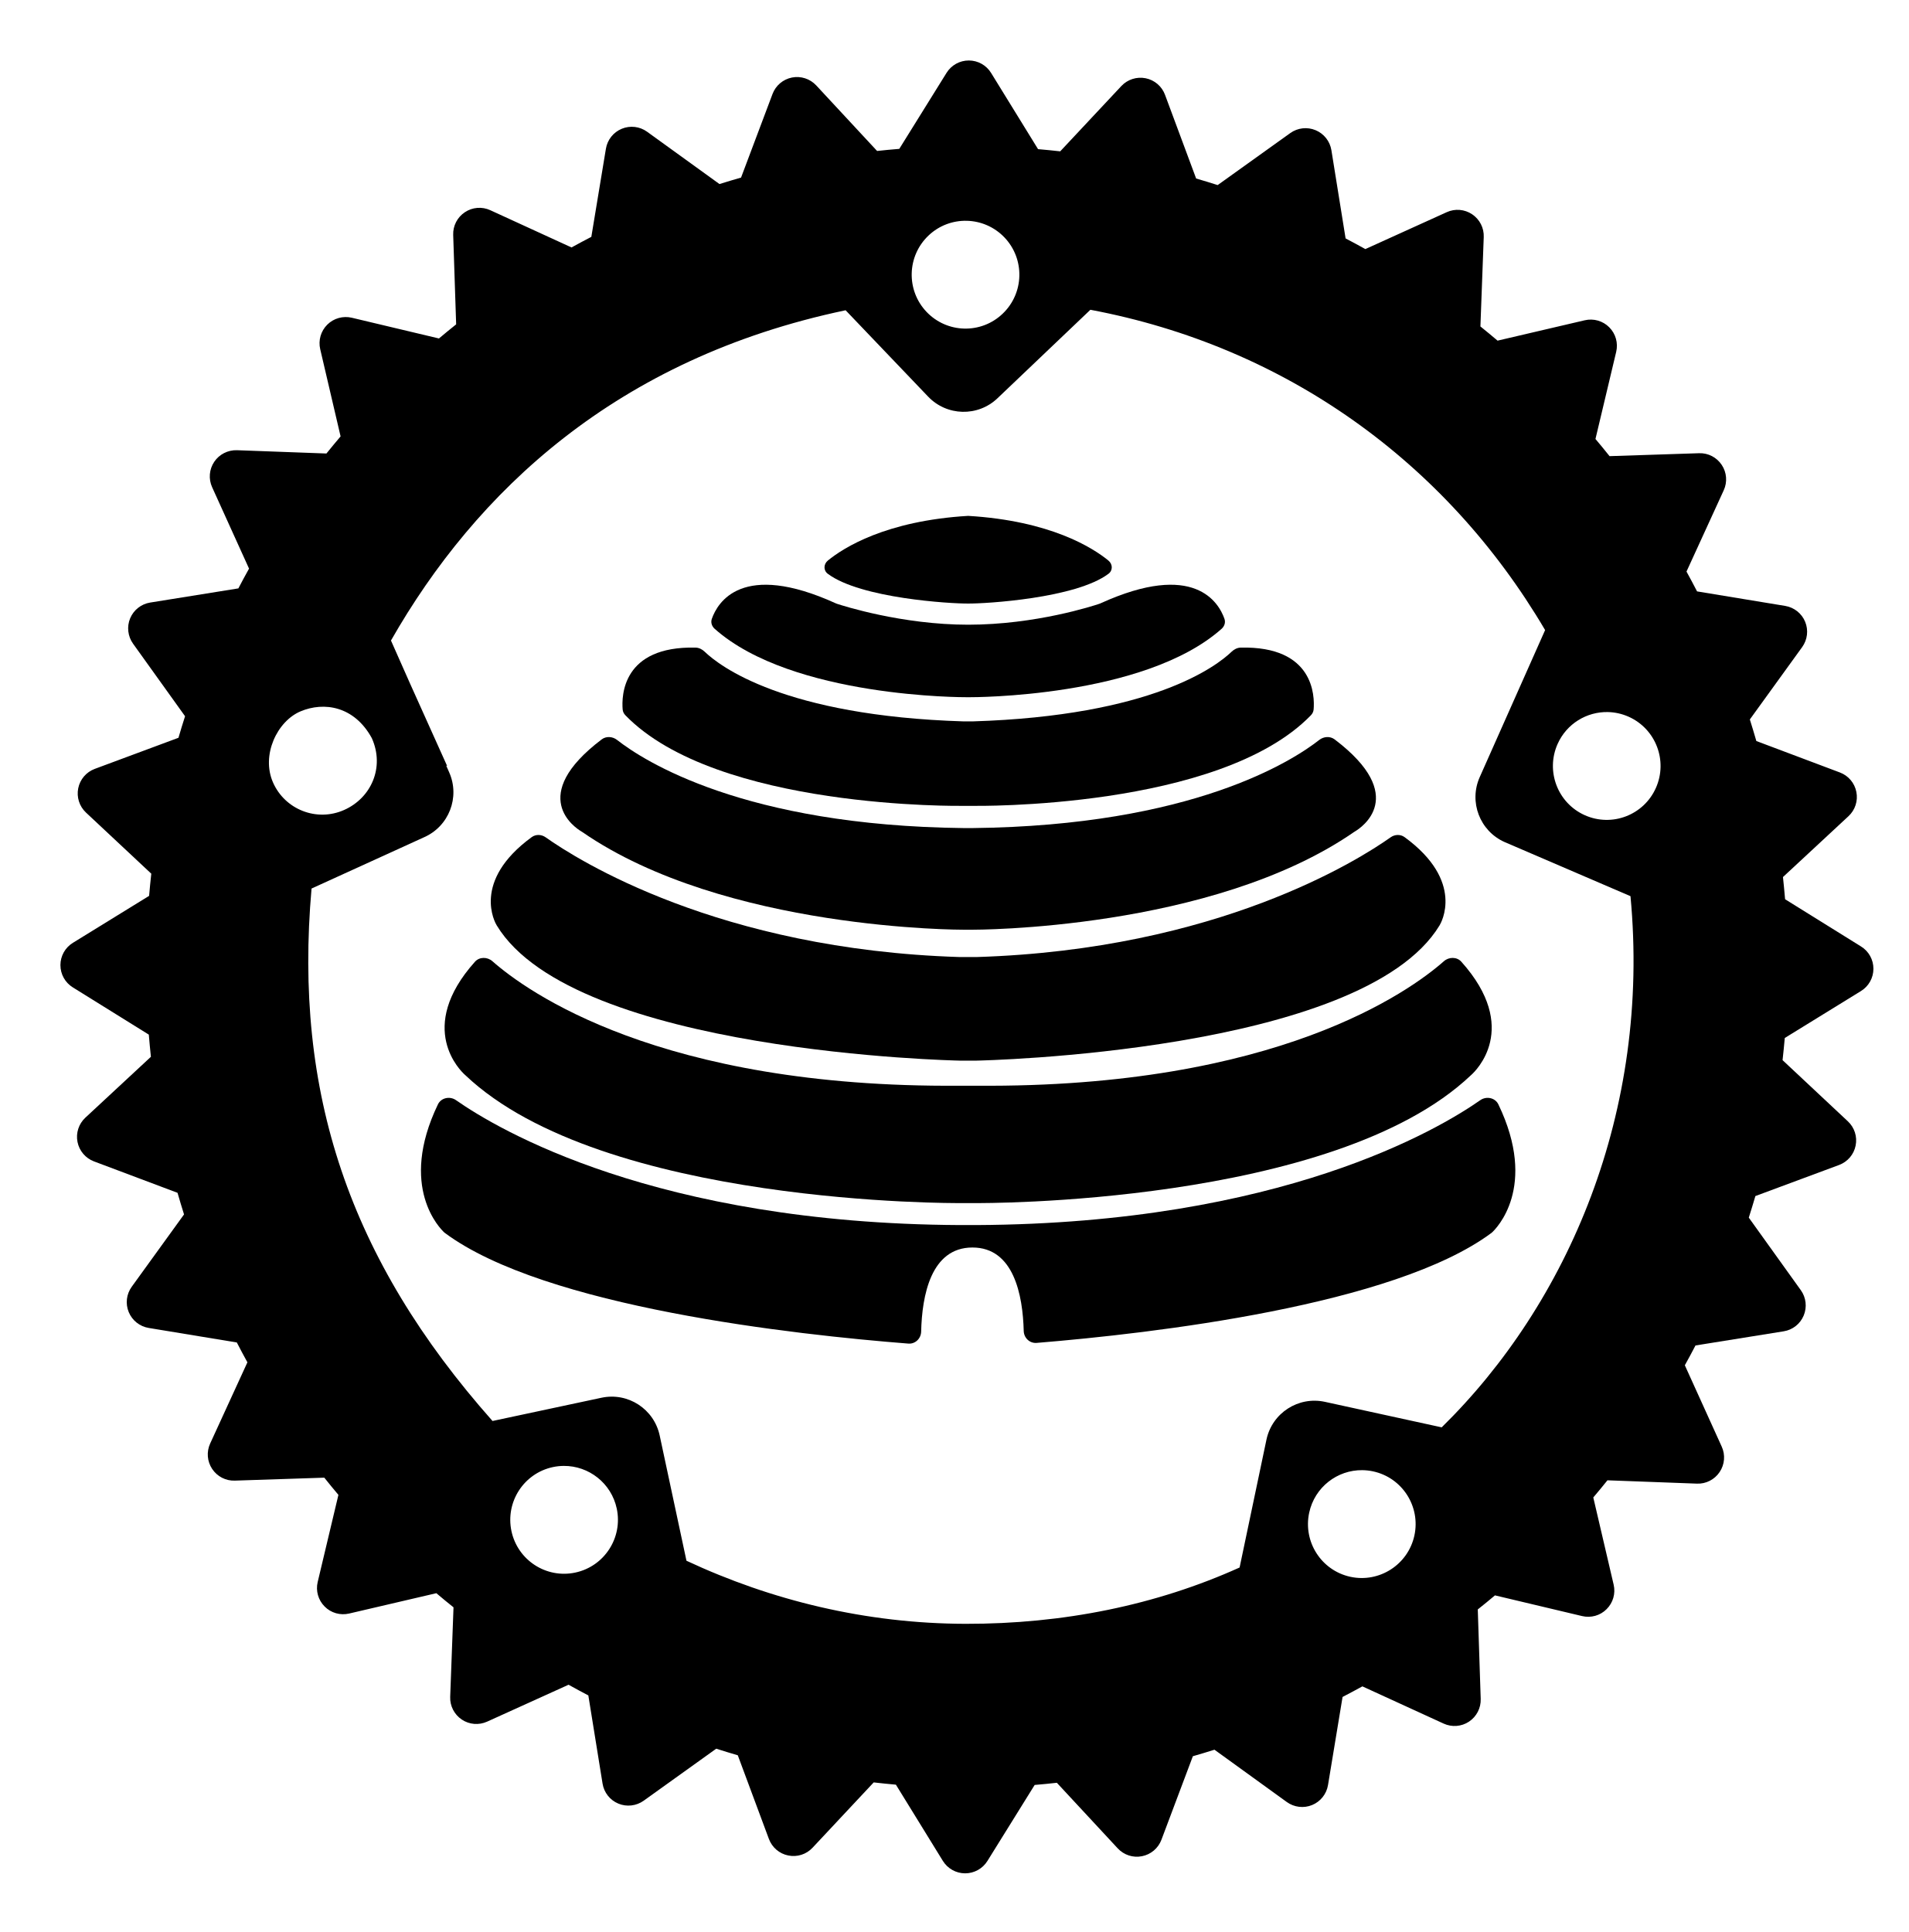
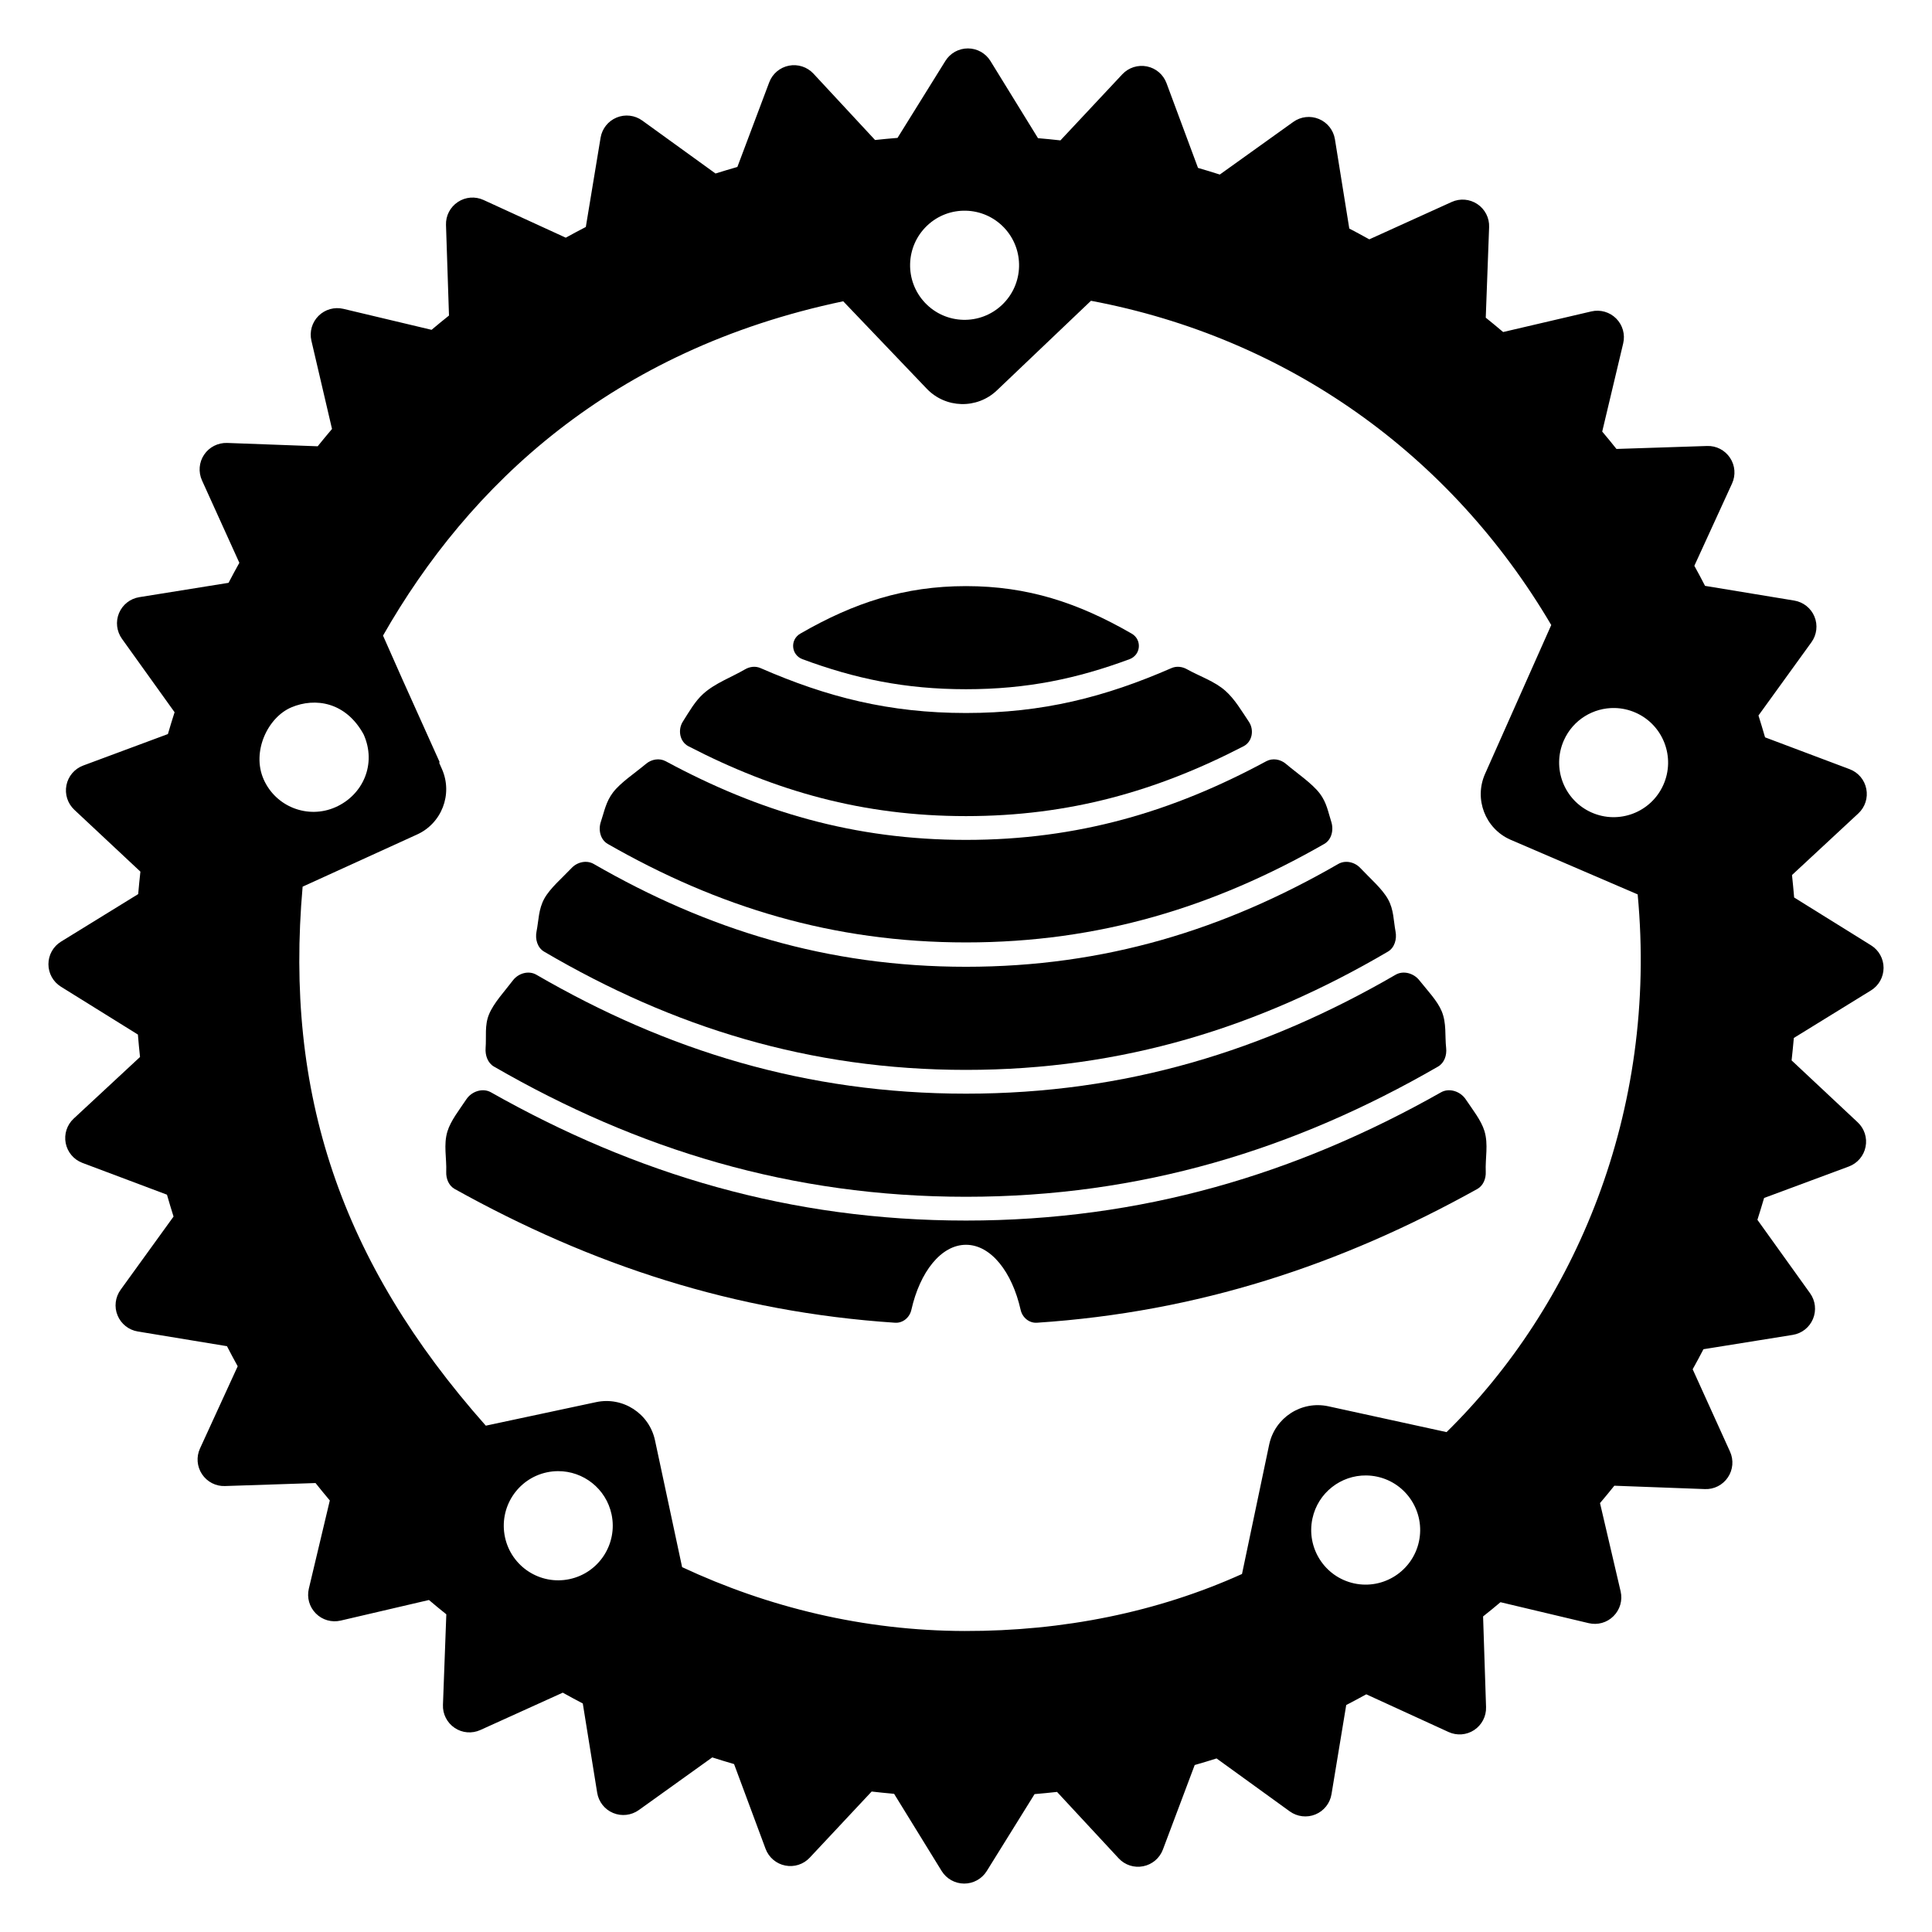
- <svg xmlns="http://www.w3.org/2000/svg" width="325" height="329" viewBox="0 0 325 329" fill="none">
-   <path d="M140.95 97.709C140.179 97.132 140.223 96.059 140.969 95.45C143.616 93.289 150.818 88.682 164.848 87.848C178.876 88.682 186.078 93.289 188.726 95.45C189.472 96.059 189.516 97.132 188.745 97.71C183.149 101.907 167.769 102.806 164.848 102.778C161.927 102.806 146.546 101.907 140.95 97.709Z" fill="black" />
-   <path d="M208.009 107.077C208.493 106.647 208.707 105.998 208.494 105.387C207.528 102.619 203.385 95.467 187.377 102.746C187.321 102.772 187.267 102.794 187.208 102.814C186.222 103.148 176.367 106.381 164.85 106.381C153.581 106.381 143.536 103.159 142.497 102.816C142.434 102.795 142.375 102.771 142.315 102.743C126.31 95.469 122.169 102.62 121.204 105.387C120.991 105.998 121.205 106.646 121.688 107.077C134.936 118.861 164.415 118.728 164.527 118.727C164.531 118.727 164.529 118.727 164.533 118.727L165.166 118.727C165.17 118.727 165.168 118.727 165.172 118.727C165.284 118.728 194.761 118.861 208.009 107.077Z" fill="black" />
-   <path d="M223.211 121.804C223.475 121.531 223.645 121.19 223.677 120.811C223.87 118.499 223.735 109.989 211.256 110.281C210.679 110.295 210.136 110.571 209.72 110.971C207.186 113.413 196.219 121.909 165.576 122.847L164.124 122.847C133.48 121.909 122.513 113.413 119.979 110.971C119.563 110.571 119.02 110.295 118.443 110.281C105.964 109.989 105.829 118.499 106.022 120.812C106.054 121.19 106.223 121.531 106.488 121.804C122.069 137.877 163.756 137.235 164.121 137.229C164.133 137.228 164.13 137.229 164.141 137.229L165.559 137.229C165.57 137.229 165.567 137.228 165.578 137.229C165.944 137.235 207.629 137.877 223.211 121.804Z" fill="black" />
-   <path d="M227.254 125.913C226.482 125.327 225.392 125.408 224.63 126.006C220.112 129.548 203.044 140.605 165.576 141.013L164.129 141.013C126.66 140.605 109.592 129.548 105.074 126.006C104.312 125.408 103.222 125.327 102.45 125.913C89.704 135.579 97.978 140.983 98.966 141.569C99.03 141.607 99.089 141.643 99.15 141.686C123.427 158.465 164.044 158.323 164.129 158.322C164.131 158.322 164.13 158.322 164.133 158.322L165.572 158.322C165.575 158.322 165.574 158.322 165.576 158.322C165.661 158.323 206.277 158.465 230.553 141.686C230.615 141.643 230.674 141.607 230.739 141.569C231.725 140.983 240 135.579 227.254 125.913Z" fill="black" />
-   <path d="M239.159 142.553C238.457 142.041 237.496 142.082 236.787 142.585C231.383 146.415 207.348 161.697 166.294 162.975H163.404C122.349 161.697 98.314 146.415 92.91 142.585C92.201 142.082 91.24 142.041 90.538 142.553C80.226 150.081 84.336 157.185 84.571 157.571C84.579 157.584 84.585 157.593 84.593 157.606C97.769 179.295 162.99 180.605 163.402 180.613C163.414 180.614 163.41 180.613 163.423 180.613H166.275C166.288 180.613 166.284 180.614 166.296 180.613C166.708 180.605 231.929 179.295 245.105 157.606C245.112 157.593 245.118 157.584 245.126 157.571C245.361 157.185 249.471 150.081 239.159 142.553Z" fill="black" />
-   <path d="M248.826 163.77C248.063 162.918 246.715 162.93 245.857 163.686C240.126 168.741 217.426 185.298 166.294 184.885H163.407C112.276 185.298 89.575 168.742 83.844 163.686C82.986 162.93 81.637 162.918 80.875 163.771C70.74 175.094 78.515 182.449 79.155 183.021C79.185 183.048 79.21 183.07 79.24 183.098C102.643 205.327 163.233 204.874 163.407 204.872C163.412 204.872 163.41 204.872 163.415 204.872H166.286C166.292 204.872 166.29 204.872 166.295 204.872C166.468 204.874 227.058 205.327 250.463 183.098C250.492 183.07 250.517 183.048 250.547 183.021C251.188 182.448 258.963 175.093 248.826 163.77Z" fill="black" />
-   <path fill-rule="evenodd" clip-rule="evenodd" d="M166.3 208.616C218.059 208.342 244.946 192.322 252.056 187.347C253.088 186.624 254.583 186.924 255.13 188.06C261.928 202.186 254.696 209.282 254.049 209.877C254.016 209.907 253.987 209.93 253.95 209.957C237.356 222.31 196.253 227.066 176.507 228.683C175.328 228.779 174.343 227.831 174.313 226.648C174.156 220.557 172.627 212.438 165.584 212.438H165.579C158.493 212.438 156.989 220.658 156.848 226.761C156.821 227.943 155.843 228.893 154.665 228.8C135.565 227.304 92.77 222.625 75.75 209.957C75.713 209.93 75.684 209.907 75.651 209.877C75.004 209.282 67.773 202.186 74.57 188.06C75.117 186.924 76.612 186.624 77.645 187.347C84.754 192.322 111.641 208.342 163.402 208.616L166.3 208.616Z" fill="black" />
-   <path d="M164.97 10.299C163.424 10.296 161.985 11.092 161.174 12.403L153.125 25.35C151.862 25.451 150.599 25.571 149.346 25.707L138.979 14.541C137.929 13.412 136.365 12.906 134.852 13.201C133.332 13.502 132.081 14.56 131.538 16.01L126.183 30.239C124.949 30.59 123.727 30.962 122.508 31.342L110.187 22.437C108.935 21.529 107.299 21.335 105.871 21.928C104.445 22.515 103.422 23.802 103.171 25.323L100.689 40.334C99.555 40.919 98.433 41.524 97.314 42.138L83.482 35.795C82.076 35.149 80.438 35.28 79.156 36.138C77.868 36.991 77.112 38.455 77.167 39.997L77.67 55.235C76.684 56.02 75.706 56.825 74.74 57.637L59.905 54.108C58.398 53.754 56.819 54.198 55.725 55.287C54.626 56.379 54.174 57.958 54.525 59.466L57.993 74.315C57.18 75.275 56.372 76.244 55.583 77.227L40.348 76.666C38.811 76.619 37.341 77.354 36.48 78.638C35.617 79.917 35.482 81.556 36.12 82.967L42.405 96.83C41.789 97.941 41.177 99.06 40.588 100.197L25.571 102.609C24.046 102.854 22.756 103.868 22.16 105.295C21.568 106.724 21.759 108.357 22.656 109.613L31.511 121.967C31.122 123.184 30.744 124.404 30.388 125.637L16.137 130.934C14.691 131.47 13.623 132.717 13.319 134.235C13.015 135.751 13.514 137.314 14.642 138.373L25.76 148.781C25.619 150.034 25.497 151.299 25.388 152.558L12.408 160.555C11.094 161.363 10.292 162.793 10.288 164.341C10.285 165.89 11.082 167.326 12.392 168.137L25.339 176.186C25.443 177.449 25.56 178.707 25.696 179.961L14.535 190.328C13.403 191.378 12.897 192.941 13.195 194.455C13.493 195.975 14.555 197.227 16 197.773L30.228 203.124C30.58 204.358 30.952 205.584 31.336 206.803L22.431 219.12C21.526 220.375 21.328 222.006 21.918 223.432C22.507 224.864 23.797 225.888 25.321 226.136L40.324 228.609C40.908 229.749 41.51 230.869 42.127 231.988L35.785 245.817C35.139 247.222 35.269 248.859 36.128 250.147C36.986 251.438 38.45 252.194 39.987 252.135L55.22 251.632C56.011 252.625 56.81 253.597 57.623 254.563L54.094 269.402C53.737 270.906 54.182 272.476 55.277 273.573C56.363 274.675 57.943 275.12 59.451 274.769L74.3 271.305C75.263 272.127 76.238 272.925 77.221 273.711L76.656 288.951C76.593 290.493 77.344 291.958 78.628 292.822C79.906 293.683 81.544 293.815 82.953 293.174L96.811 286.893C97.924 287.515 99.044 288.121 100.178 288.711L102.599 303.723C102.843 305.251 103.858 306.544 105.284 307.134C106.708 307.729 108.347 307.539 109.602 306.642L121.956 297.784C123.174 298.172 124.394 298.55 125.626 298.906L130.923 313.153C131.46 314.599 132.706 315.673 134.225 315.971C135.74 316.281 137.303 315.779 138.358 314.648L148.77 303.525C150.023 303.673 151.286 303.796 152.548 303.911L160.544 316.89C161.35 318.199 162.785 319.007 164.331 319.01C165.876 319.013 167.317 318.214 168.13 316.906L176.176 303.959C177.439 303.85 178.701 303.731 179.955 303.589L190.317 314.755C191.368 315.89 192.931 316.399 194.445 316.095C195.964 315.8 197.22 314.734 197.762 313.29L203.113 299.066C204.347 298.714 205.573 298.342 206.792 297.958L219.11 306.867C220.361 307.77 221.996 307.966 223.421 307.377C224.85 306.793 225.874 305.501 226.125 303.977L228.603 288.975C229.737 288.39 230.859 287.779 231.978 287.171L245.81 293.509C247.216 294.155 248.852 294.03 250.136 293.175C251.424 292.316 252.178 290.857 252.125 289.311L251.626 274.07C252.613 273.284 253.589 272.494 254.553 271.676L269.387 275.2C270.894 275.558 272.472 275.12 273.562 274.022C274.662 272.93 275.113 271.361 274.763 269.856L271.295 255.002C272.111 254.04 272.918 253.071 273.705 252.081L288.94 252.647C290.477 252.712 291.946 251.962 292.807 250.675C293.671 249.39 293.807 247.754 293.164 246.346L286.883 232.492C287.501 231.375 288.11 230.257 288.696 229.12L303.712 226.708C305.241 226.467 306.53 225.448 307.123 224.018C307.716 222.595 307.535 220.963 306.632 219.705L297.773 207.351C298.159 206.133 298.536 204.909 298.896 203.676L313.147 198.384C314.596 197.844 315.667 196.596 315.965 195.078C316.275 193.562 315.768 192 314.638 190.945L303.523 180.532C303.662 179.279 303.788 178.018 303.9 176.759L316.876 168.763C318.19 167.957 318.992 166.522 318.995 164.976C318.998 163.43 318.206 161.994 316.895 161.181L303.953 153.131C303.846 151.868 303.725 150.606 303.592 149.352L314.749 138.99C315.883 137.936 316.392 136.372 316.089 134.858C315.794 133.338 314.731 132.087 313.284 131.544L299.059 126.189C298.705 124.955 298.333 123.733 297.952 122.515L306.857 110.197C307.765 108.945 307.957 107.313 307.37 105.881C306.783 104.455 305.495 103.435 303.971 103.181L288.964 100.708C288.382 99.568 287.776 98.446 287.165 97.333L293.503 83.496C294.152 82.088 294.023 80.448 293.164 79.166C292.309 77.879 290.857 77.122 289.305 77.178L274.064 77.677C273.278 76.69 272.48 75.715 271.665 74.754L275.194 59.919C275.551 58.413 275.11 56.833 274.015 55.736C272.929 54.642 271.349 54.189 269.841 54.54L254.996 58.008C254.036 57.192 253.061 56.383 252.075 55.593L252.641 40.358C252.703 38.816 251.952 37.349 250.668 36.491C249.381 35.627 247.752 35.493 246.344 36.13L232.485 42.416C231.369 41.8 230.249 41.188 229.118 40.598L226.702 25.577C226.457 24.055 225.438 22.764 224.012 22.171C222.588 21.575 220.954 21.762 219.698 22.663L207.336 31.517C206.121 31.128 204.902 30.755 203.67 30.398L198.373 16.148C197.836 14.695 196.59 13.629 195.071 13.325C193.556 13.024 191.994 13.524 190.938 14.648L180.526 25.771C179.273 25.63 178.012 25.504 176.753 25.398L168.756 12.418C167.948 11.104 166.515 10.302 164.97 10.299ZM164.634 37.599C166.979 37.658 169.301 38.614 171.048 40.449C174.536 44.128 174.39 49.935 170.716 53.429C167.052 56.925 161.251 56.777 157.758 53.101C154.273 49.428 154.419 43.618 158.09 40.121C159.922 38.373 162.289 37.54 164.634 37.599ZM185.665 52.751C218.749 58.981 246.188 78.589 263.092 107.296L251.956 132.339C250.08 136.561 251.975 141.508 256.186 143.39L277.629 152.61C281.081 189.291 267.008 221.933 245.482 243.063L225.59 238.718C221.076 237.741 216.626 240.608 215.649 245.13L211.071 266.93C196.859 273.346 181.02 276.554 164.414 276.52C147.428 276.485 131.325 272.527 116.887 265.778L112.33 244.464C111.371 239.944 106.939 237.058 102.424 238.02L83.864 241.98C59.372 214.358 49.991 185.993 53.048 151.309L72.22 142.57C76.441 140.706 78.356 135.767 76.491 131.536L75.976 130.369L76.137 130.442C70.618 118.232 68.01 112.357 66.572 109.075C80.995 83.788 104.938 61.028 143.986 52.835L158.025 67.528C161.209 70.876 166.497 71.011 169.842 67.823L185.665 52.751ZM63.308 125.692C65.543 130.666 63.202 135.901 58.571 137.941C53.939 139.988 48.529 137.884 46.486 133.243C44.443 128.603 47.182 122.819 51.171 121.138C55.161 119.457 60.318 120.23 63.308 125.692ZM273.762 121.256C274.952 121.28 276.158 121.536 277.314 122.052C281.937 124.115 284.016 129.548 281.954 134.177C279.894 138.809 274.477 140.886 269.85 138.821C265.232 136.759 263.155 131.332 265.215 126.696C266.759 123.224 270.191 121.187 273.762 121.256ZM95.993 249.63C100.256 249.601 104.098 252.564 105.019 256.904C106.067 261.861 102.905 266.74 97.957 267.792C93.005 268.849 88.141 265.686 87.086 260.726C86.037 255.757 89.192 250.887 94.144 249.829C94.762 249.698 95.384 249.633 95.993 249.63ZM231.969 250.354C232.578 250.363 233.195 250.427 233.813 250.562C238.76 251.631 241.906 256.526 240.834 261.479C239.762 266.432 234.874 269.582 229.93 268.513C224.983 267.435 221.85 262.549 222.922 257.587C223.857 253.251 227.708 250.302 231.969 250.354Z" fill="black" />
+ <svg xmlns="http://www.w3.org/2000/svg" width="512" height="512" viewBox="0 0 512 512" fill="none" version="1.1">
+   <path d="M256.517 12.831C254.082 12.826 251.815 14.08 250.537 16.145L237.856 36.541C235.867 36.7 233.878 36.889 231.903 37.104L215.571 19.514C213.916 17.735 211.454 16.938 209.069 17.403C206.675 17.877 204.704 19.544 203.849 21.828L195.412 44.244C193.469 44.797 191.544 45.382 189.623 45.982L170.212 31.953C168.24 30.523 165.664 30.217 163.413 31.151C161.167 32.076 159.555 34.103 159.16 36.5L155.25 60.148C153.464 61.069 151.696 62.022 149.933 62.989L128.142 52.997C125.927 51.98 123.346 52.185 121.326 53.538C119.298 54.881 118.106 57.187 118.194 59.617L118.987 83.622C117.432 84.859 115.891 86.127 114.369 87.407L90.999 81.847C88.626 81.29 86.138 81.989 84.415 83.704C82.683 85.425 81.971 87.912 82.524 90.287L87.987 113.68C86.706 115.193 85.434 116.719 84.19 118.269L60.189 117.384C57.768 117.31 55.453 118.469 54.096 120.492C52.736 122.505 52.524 125.088 53.528 127.311L63.43 149.15C62.46 150.9 61.495 152.664 60.567 154.455L36.91 158.255C34.507 158.64 32.475 160.239 31.537 162.486C30.603 164.737 30.905 167.31 32.318 169.288L46.267 188.75C45.654 190.668 45.06 192.591 44.498 194.532L22.048 202.877C19.769 203.722 18.087 205.686 17.608 208.078C17.129 210.466 17.916 212.929 19.692 214.596L37.208 230.993C36.986 232.967 36.793 234.96 36.621 236.944L16.173 249.541C14.103 250.815 12.839 253.067 12.834 255.507C12.829 257.946 14.084 260.208 16.149 261.486L36.545 274.167C36.708 276.156 36.893 278.139 37.107 280.114L19.524 296.445C17.741 298.1 16.944 300.563 17.413 302.948C17.882 305.342 19.556 307.315 21.831 308.174L44.247 316.604C44.801 318.548 45.387 320.48 45.992 322.4L31.963 341.805C30.537 343.781 30.225 346.351 31.154 348.597C32.084 350.853 34.115 352.466 36.517 352.857L60.151 356.753C61.072 358.549 62.02 360.314 62.992 362.077L53.001 383.862C51.983 386.076 52.188 388.655 53.541 390.683C54.894 392.717 57.199 393.908 59.62 393.816L83.618 393.023C84.865 394.587 86.124 396.119 87.403 397.641L81.844 421.018C81.282 423.386 81.983 425.861 83.708 427.588C85.419 429.325 87.909 430.025 90.284 429.473L113.677 424.016C115.194 425.311 116.729 426.567 118.279 427.807L117.388 451.814C117.29 454.244 118.472 456.552 120.495 457.913C122.509 459.27 125.089 459.477 127.308 458.469L149.14 448.573C150.895 449.552 152.658 450.508 154.445 451.436L158.258 475.086C158.643 477.494 160.242 479.53 162.489 480.46C164.731 481.398 167.314 481.098 169.291 479.685L188.754 465.73C190.671 466.342 192.594 466.937 194.535 467.498L202.88 489.942C203.726 492.221 205.69 493.912 208.082 494.382C210.469 494.87 212.93 494.079 214.593 492.298L230.996 474.775C232.97 475.007 234.959 475.201 236.947 475.382L249.545 495.83C250.813 497.891 253.075 499.164 255.51 499.169C257.945 499.174 260.214 497.915 261.496 495.855L274.171 475.458C276.16 475.286 278.149 475.1 280.124 474.876L296.449 492.466C298.104 494.254 300.566 495.055 302.951 494.577C305.345 494.113 307.323 492.434 308.178 490.159L316.608 467.749C318.551 467.196 320.483 466.609 322.403 466.004L341.808 480.04C343.78 481.461 346.354 481.772 348.6 480.842C350.851 479.922 352.465 477.888 352.86 475.487L356.763 451.852C358.55 450.931 360.317 449.969 362.08 449.011L383.872 458.996C386.086 460.014 388.663 459.817 390.687 458.469C392.716 457.116 393.902 454.818 393.819 452.383L393.033 428.371C394.588 427.134 396.127 425.888 397.644 424.6L421.014 430.152C423.388 430.715 425.874 430.025 427.592 428.295C429.324 426.575 430.035 424.103 429.483 421.732L424.019 398.333C425.305 396.816 426.577 395.29 427.817 393.731L451.818 394.622C454.238 394.725 456.554 393.543 457.91 391.515C459.271 389.492 459.485 386.914 458.472 384.695L448.576 362.87C449.551 361.111 450.509 359.35 451.433 357.558L475.09 353.759C477.497 353.378 479.529 351.773 480.463 349.521C481.397 347.278 481.111 344.708 479.689 342.725L465.733 323.263C466.341 321.345 466.936 319.416 467.502 317.475L489.952 309.137C492.235 308.286 493.922 306.32 494.392 303.928C494.88 301.541 494.082 299.08 492.301 297.417L474.792 281.014C475.009 279.04 475.209 277.053 475.385 275.07L495.827 262.472C497.897 261.203 499.161 258.941 499.166 256.507C499.171 254.072 497.923 251.809 495.858 250.527L475.468 237.846C475.3 235.857 475.109 233.868 474.899 231.893L492.476 215.568C494.264 213.908 495.065 211.444 494.587 209.059C494.123 206.665 492.448 204.694 490.169 203.839L467.759 195.402C467.201 193.459 466.614 191.534 466.014 189.613L480.043 170.209C481.474 168.237 481.777 165.665 480.852 163.41C479.927 161.163 477.898 159.556 475.496 159.156L451.855 155.26C450.939 153.464 449.983 151.697 449.02 149.943L459.006 128.145C460.028 125.926 459.825 123.343 458.472 121.323C457.124 119.294 454.837 118.103 452.393 118.191L428.381 118.977C427.144 117.422 425.887 115.885 424.603 114.373L430.162 91.002C430.725 88.629 430.03 86.139 428.305 84.412C426.594 82.689 424.104 81.975 421.729 82.527L398.343 87.991C396.83 86.705 395.295 85.431 393.741 84.187L394.632 60.186C394.73 57.756 393.548 55.445 391.525 54.093C389.497 52.732 386.93 52.521 384.712 53.525L362.88 63.427C361.12 62.457 359.357 61.492 357.574 60.564L353.768 36.9C353.383 34.502 351.778 32.468 349.531 31.534C347.288 30.595 344.713 30.89 342.735 32.308L323.259 46.257C321.346 45.644 319.425 45.056 317.484 44.495L309.14 22.044C308.294 19.757 306.33 18.077 303.938 17.598C301.551 17.124 299.09 17.911 297.427 19.682L281.024 37.205C279.049 36.982 277.063 36.785 275.079 36.618L262.482 16.17C261.208 14.1 258.951 12.836 256.517 12.831ZM255.987 55.839C259.682 55.932 263.341 57.438 266.092 60.329C271.587 66.125 271.356 75.273 265.569 80.777C259.796 86.285 250.658 86.052 245.155 80.26C239.665 74.473 239.895 65.321 245.678 59.812C248.564 57.058 252.293 55.745 255.987 55.839ZM289.12 79.71C341.24 89.523 384.467 120.413 411.097 165.638L393.553 205.09C390.598 211.743 393.583 219.536 400.217 222.5L433.998 237.026C439.436 294.812 417.266 346.236 383.354 379.524L352.016 372.679C344.905 371.14 337.895 375.656 336.356 382.781L329.144 417.124C306.755 427.231 281.801 432.285 255.641 432.231C228.881 432.176 203.514 425.941 180.767 415.309L173.588 381.731C172.079 374.61 165.096 370.064 157.983 371.578L128.743 377.818C90.159 334.302 75.381 289.616 80.198 234.976L110.4 221.209C117.05 218.272 120.066 210.491 117.129 203.826L116.318 201.988L116.571 202.102C107.876 182.867 103.767 173.611 101.503 168.441C124.225 128.604 161.944 92.748 223.459 79.841L245.575 102.988C250.592 108.263 258.923 108.475 264.193 103.454L289.12 79.71ZM96.361 194.619C99.881 202.455 96.194 210.702 88.897 213.917C81.6 217.14 73.078 213.827 69.859 206.516C66.64 199.204 70.956 190.093 77.24 187.445C83.525 184.796 91.65 186.015 96.361 194.619ZM427.906 187.631C429.782 187.669 431.681 188.072 433.502 188.885C440.786 192.134 444.06 200.693 440.811 207.986C437.567 215.284 429.032 218.556 421.743 215.302C414.469 212.053 411.196 203.504 414.441 196.201C416.874 190.731 422.28 187.522 427.906 187.631ZM147.851 389.869C154.568 389.823 160.621 394.491 162.071 401.328C163.723 409.138 158.741 416.824 150.946 418.481C143.145 420.147 135.481 415.164 133.82 407.349C132.168 399.521 137.138 391.849 144.938 390.183C145.913 389.977 146.892 389.875 147.851 389.869ZM362.066 391.01C363.025 391.024 363.998 391.125 364.971 391.337C372.765 393.021 377.721 400.733 376.032 408.535C374.343 416.338 366.643 421.301 358.854 419.616C351.06 417.918 346.124 410.222 347.813 402.405C349.287 395.573 355.353 390.928 362.066 391.01Z" fill="black" />
+   <path d="M299.91 167.918C302.703 169.53 302.35 173.574 299.326 174.695C285.394 179.862 272.136 182.651 256 182.651C239.863 182.651 226.605 179.862 212.673 174.695C209.649 173.574 209.296 169.53 212.09 167.918C226.267 159.738 239.651 155.326 256 155.326C272.349 155.326 285.732 159.738 299.91 167.918Z" fill="black" />
+   <path d="M330.965 191.271C332.42 193.437 331.874 196.564 329.557 197.763C306.597 209.646 283.369 216.278 256 216.278C228.631 216.278 205.403 209.646 182.443 197.763C180.126 196.564 179.564 193.422 180.966 191.222C182.644 188.59 184.165 185.857 186.37 183.867C189.519 181.026 193.848 179.485 197.47 177.37C198.71 176.646 200.227 176.476 201.543 177.051C219.131 184.73 235.653 188.953 256 188.953C276.346 188.953 292.868 184.73 310.456 177.05C311.772 176.476 313.289 176.648 314.542 177.349C317.873 179.214 321.87 180.522 324.732 183.064C327.243 185.293 329.002 188.348 330.965 191.271Z" fill="black" />
+   <path d="M352.794 217.748C353.497 219.92 352.915 222.519 350.934 223.654C321.814 240.331 291.337 249.751 256 249.751C220.662 249.751 190.186 240.331 161.066 223.653C159.085 222.519 158.505 219.924 159.238 217.762C160.139 215.106 160.546 212.522 162.448 210.013C164.432 207.398 168.293 204.863 171.216 202.413C172.67 201.195 174.757 200.837 176.426 201.738C201.138 215.081 226.298 222.58 256 222.58C285.702 222.58 310.862 215.081 335.574 201.738C337.243 200.837 339.328 201.196 340.774 202.424C343.764 204.964 347.725 207.595 349.778 210.313C351.599 212.724 351.97 215.203 352.794 217.748Z" fill="black" />
+   <path d="M369.832 246.845C370.219 248.882 369.588 251.149 367.8 252.198C333.727 272.197 297.529 283.532 256 283.532C214.47 283.532 178.273 272.197 144.2 252.198C142.412 251.149 141.78 248.884 142.186 246.851C142.778 243.884 142.683 240.975 144.26 238.126C145.788 235.366 148.986 232.664 151.493 230.019C152.993 228.436 155.459 227.87 157.348 228.96C187.514 246.355 219.229 256.207 256 256.207C292.771 256.207 324.486 246.355 354.652 228.96C356.541 227.87 359.003 228.438 360.496 230.028C363.038 232.737 366.292 235.507 367.856 238.336C369.392 241.116 369.282 243.953 369.832 246.845Z" fill="black" />
+   <path d="M383.244 277.736C383.456 279.651 382.768 281.687 381.1 282.651C342.953 304.688 302.282 317.159 256 317.159C209.717 317.159 169.047 304.688 130.9 282.651C129.231 281.687 128.544 279.646 128.693 277.725C128.927 274.719 128.386 271.754 129.586 268.833C130.842 265.775 133.684 262.765 135.935 259.803C137.374 257.91 140.096 257.125 142.153 258.319C176.818 278.432 213.712 289.833 256 289.833C298.287 289.833 335.181 278.432 369.846 258.319C371.903 257.125 374.641 257.903 376.119 259.767C378.259 262.464 380.912 265.203 382.062 267.981C383.387 271.181 382.878 274.433 383.244 277.736Z" fill="black" />
+   <path d="M237.191 350.537C239.268 350.675 241.063 349.161 241.52 347.13C243.792 337.031 249.419 329.882 256 329.882C262.581 329.882 268.207 337.031 270.479 347.13C270.936 349.161 272.732 350.674 274.809 350.537C317.559 347.702 355.272 335.239 391.488 315.101C393.075 314.219 393.817 312.362 393.739 310.549C393.583 306.896 394.476 303.289 393.392 299.728C392.531 296.898 390.277 294.097 388.427 291.327C387.025 289.227 384.091 288.23 381.893 289.473C343.488 311.187 302.535 323.46 256 323.46C209.464 323.46 168.511 311.187 130.106 289.473C127.908 288.23 124.978 289.228 123.582 291.333C121.72 294.142 119.441 296.984 118.568 299.856C117.499 303.375 118.395 306.94 118.254 310.548C118.183 312.362 118.925 314.219 120.511 315.101C156.728 335.24 194.44 347.702 237.191 350.537Z" fill="black" />
</svg>
